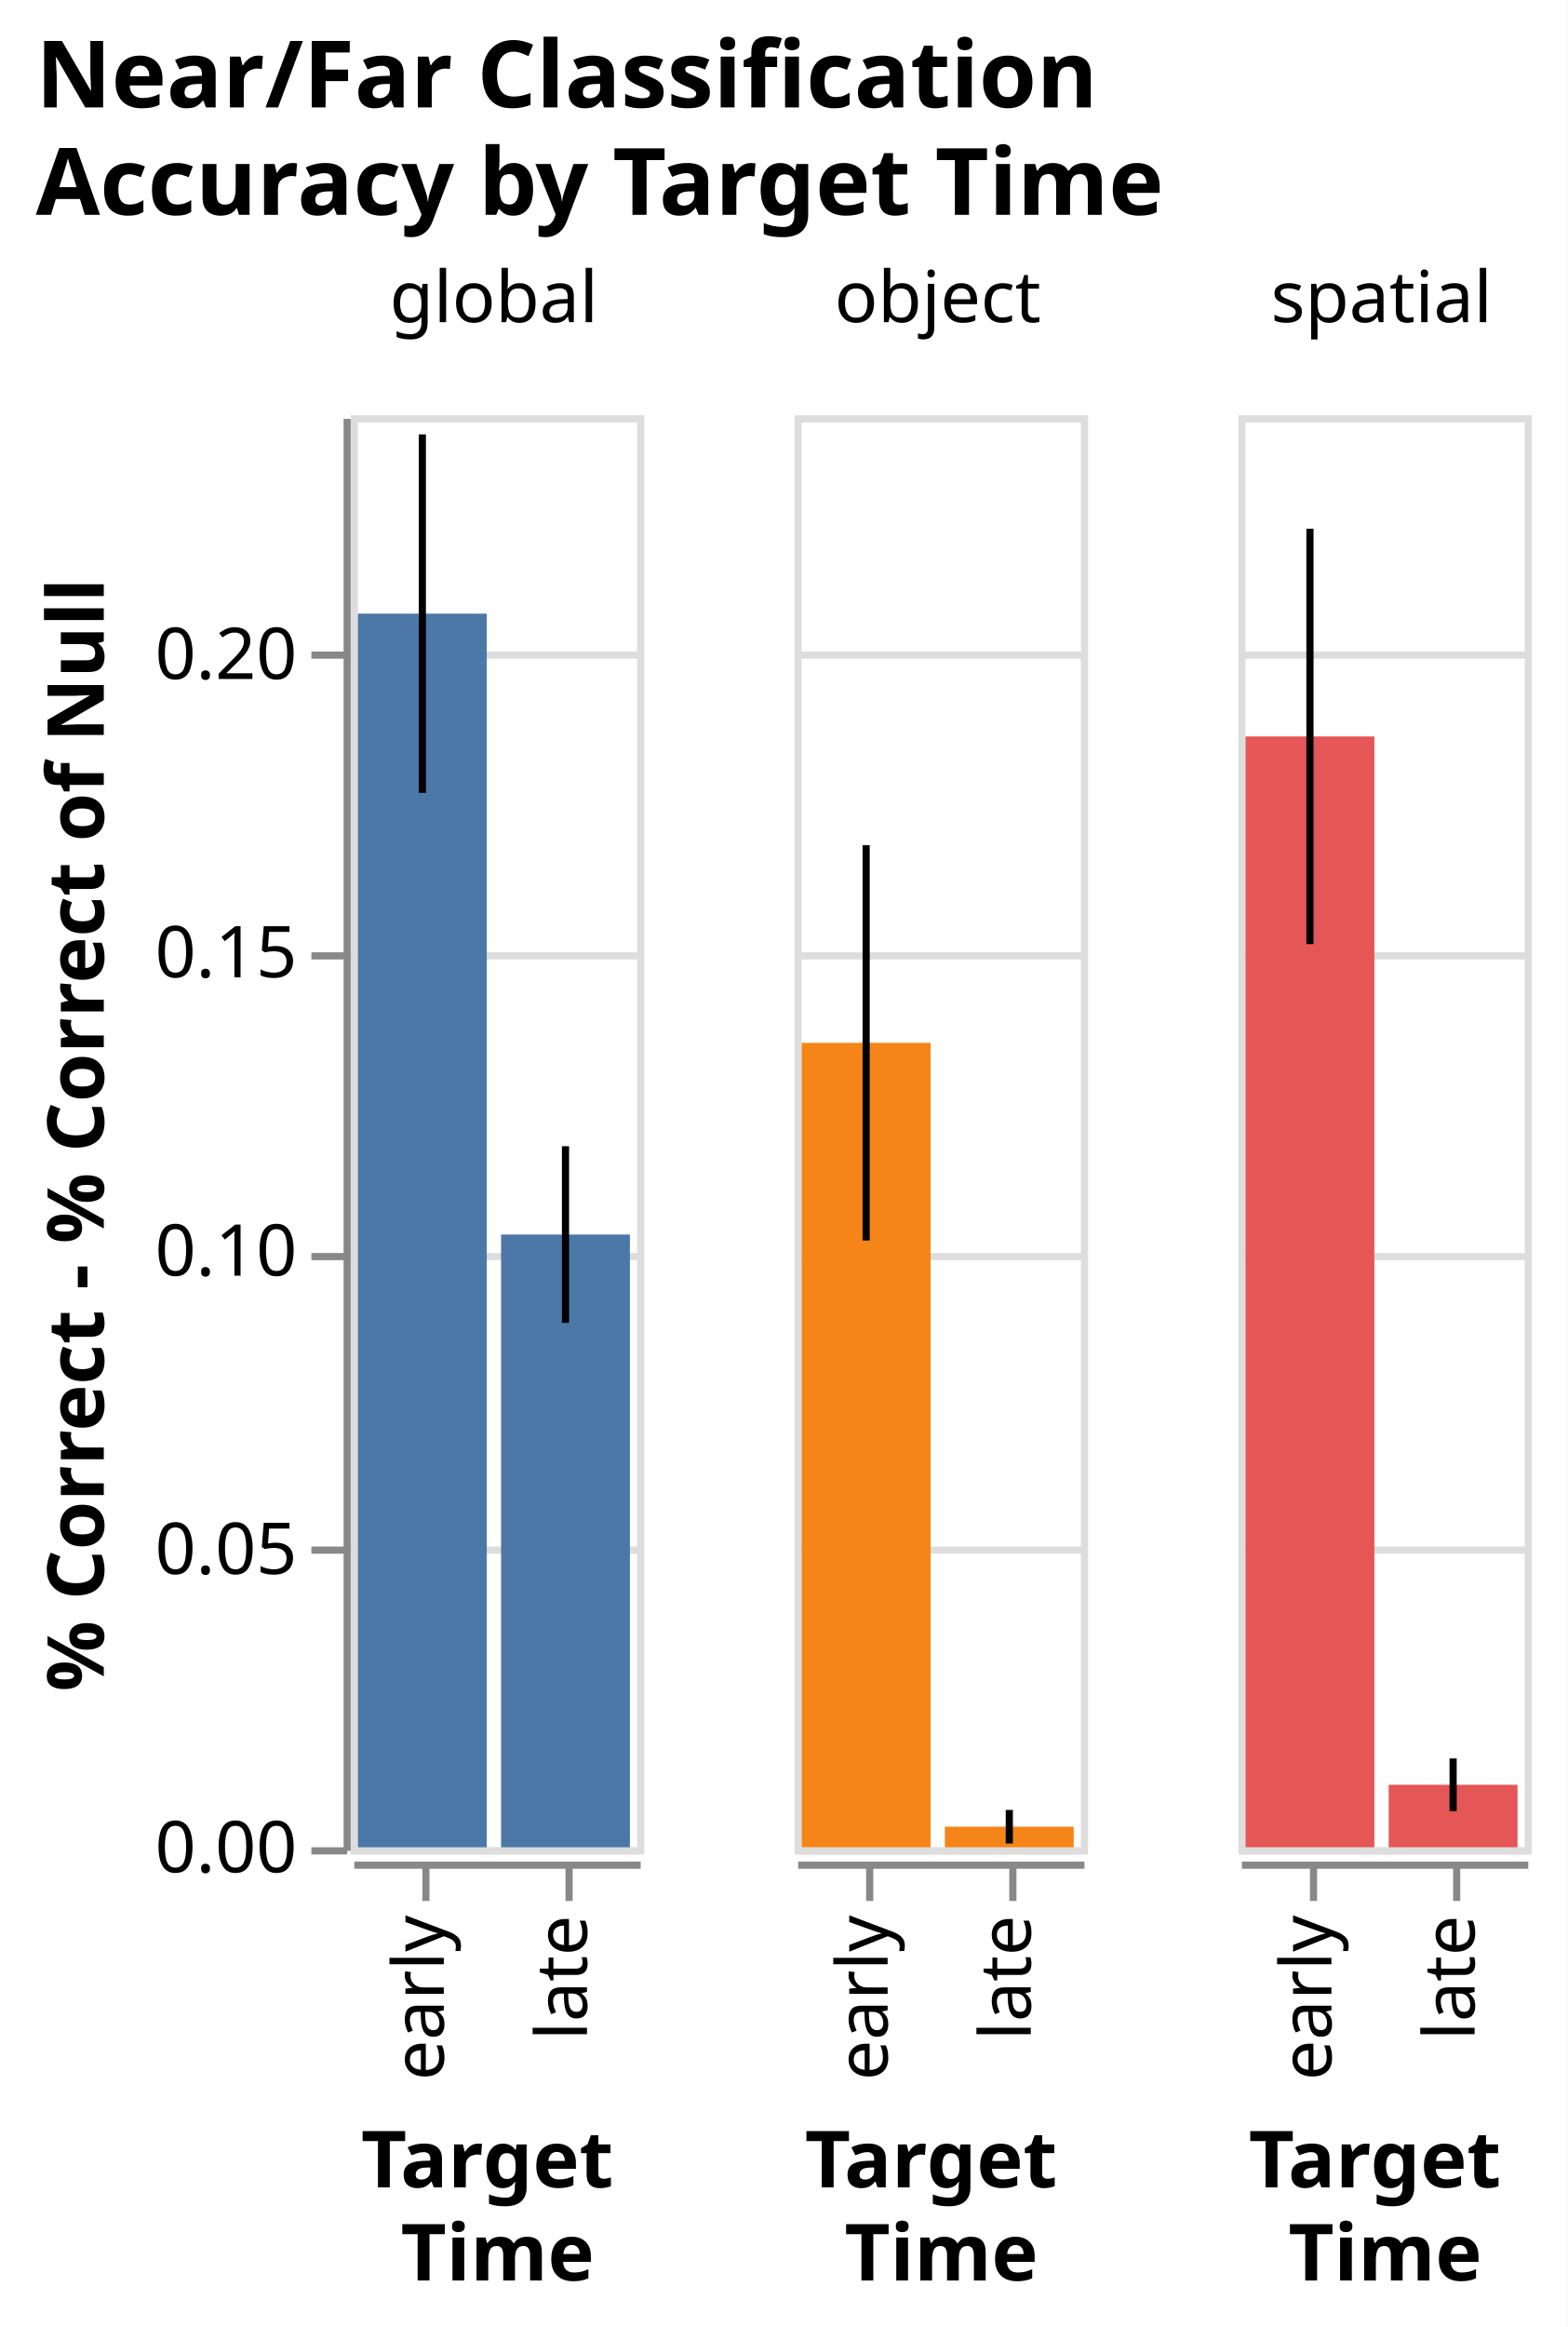
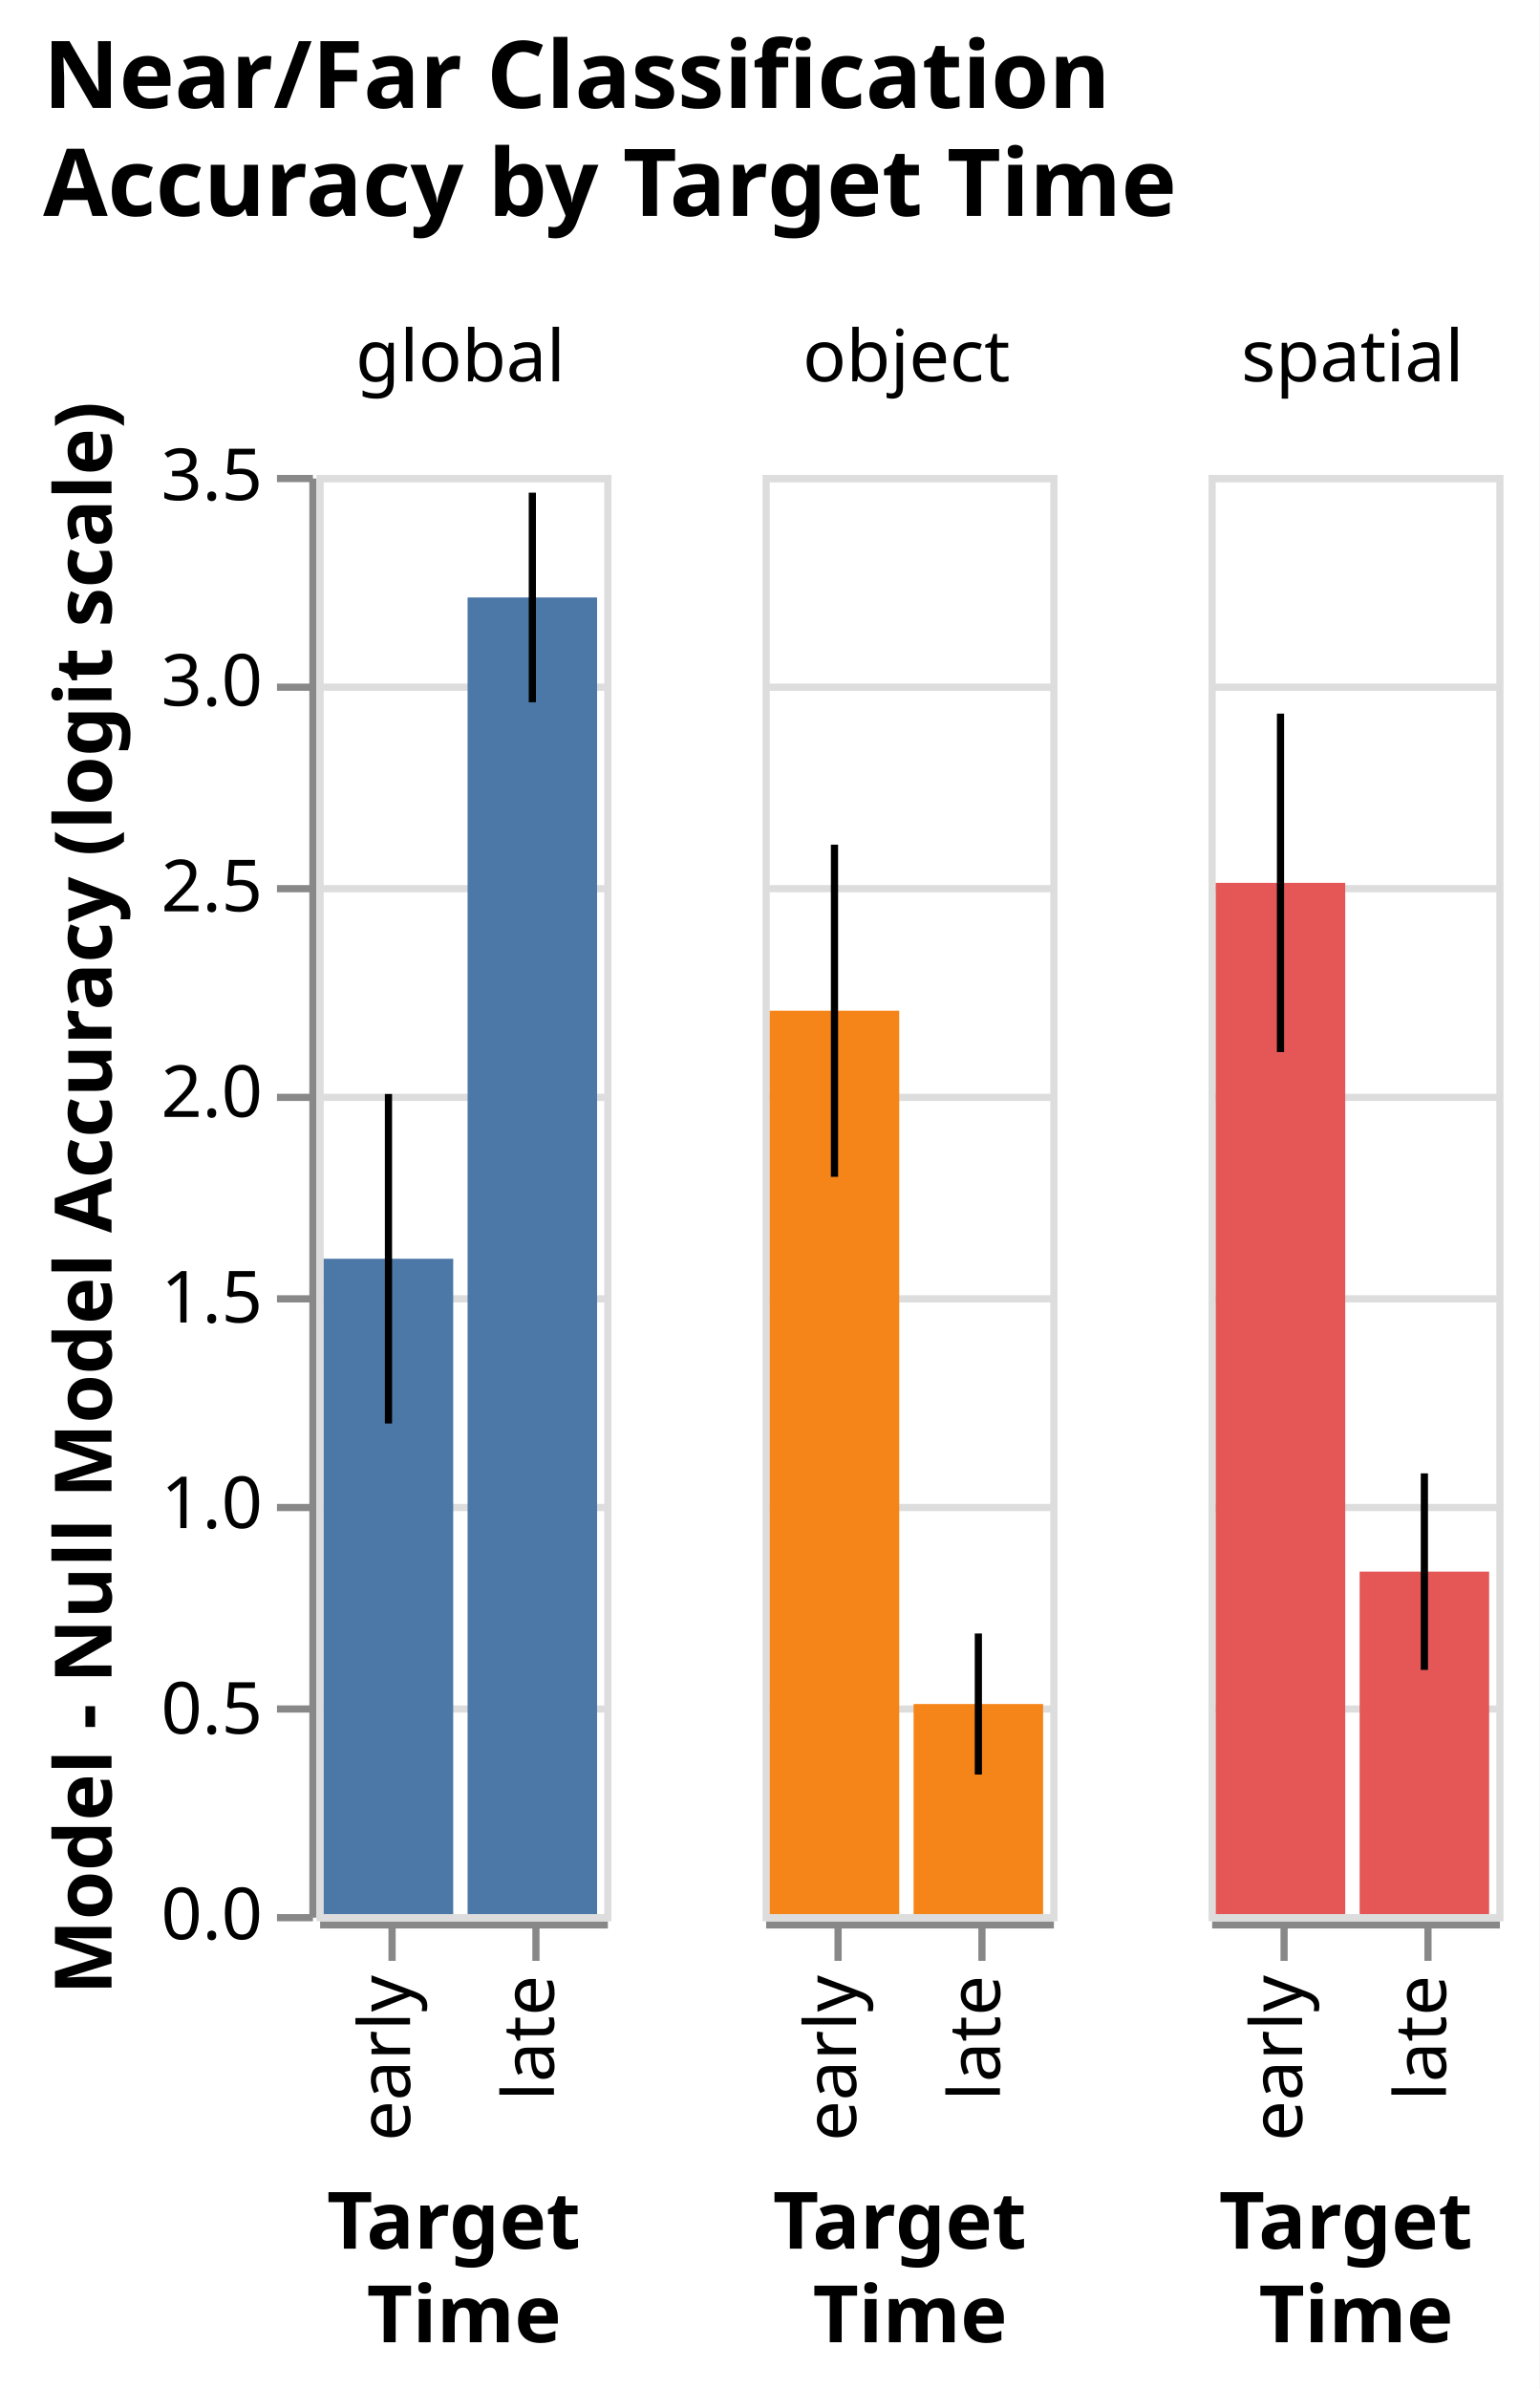
- <svg xmlns="http://www.w3.org/2000/svg" class="marks" width="219" height="325" viewBox="0 0 219 325" version="1.1">
-   <rect width="219" height="325" fill="white" />
-   <g fill="none" stroke-miterlimit="10" transform="translate(49,58)">
+ <svg xmlns="http://www.w3.org/2000/svg" class="marks" width="214" height="332" viewBox="0 0 214 332" version="1.1">
+   <rect width="214" height="332" fill="white" />
+   <g fill="none" stroke-miterlimit="10" transform="translate(44,66)">
    <g class="mark-group role-frame root" role="graphics-object" aria-roledescription="group mark container">
      <g transform="translate(0,0)">
        <path class="background" aria-hidden="true" d="M0,0h0v0h0Z" />
        <g>
          <g class="mark-group role-row-header row_header" role="graphics-object" aria-roledescription="group mark container">
            <g transform="translate(-1,0)">
              <path class="background" aria-hidden="true" d="M0,0h0v200h0Z" />
              <g>
-                 <g class="mark-group role-axis" role="graphics-symbol" aria-roledescription="axis" aria-label="Y-axis titled '% Correct - % Correct of Null' for a linear scale with values from 0.00 to 0.24">
+                 <g class="mark-group role-axis" role="graphics-symbol" aria-roledescription="axis" aria-label="Y-axis titled 'Model - Null Model Accuracy (logit scale)' for a linear scale with values from 0.0 to 3.5">
                  <g transform="translate(0.5,0.5)">
                    <path class="background" aria-hidden="true" d="M0,0h0v0h0Z" pointer-events="none" />
                    <g>
                      <g class="mark-rule role-axis-tick" pointer-events="none">
                        <line transform="translate(0,200)" x2="-5" y2="0" stroke="#888" stroke-width="1" opacity="1" />
-                         <line transform="translate(0,158)" x2="-5" y2="0" stroke="#888" stroke-width="1" opacity="1" />
-                         <line transform="translate(0,117)" x2="-5" y2="0" stroke="#888" stroke-width="1" opacity="1" />
-                         <line transform="translate(0,75)" x2="-5" y2="0" stroke="#888" stroke-width="1" opacity="1" />
-                         <line transform="translate(0,33)" x2="-5" y2="0" stroke="#888" stroke-width="1" opacity="1" />
+                         <line transform="translate(0,171)" x2="-5" y2="0" stroke="#888" stroke-width="1" opacity="1" />
+                         <line transform="translate(0,143)" x2="-5" y2="0" stroke="#888" stroke-width="1" opacity="1" />
+                         <line transform="translate(0,114)" x2="-5" y2="0" stroke="#888" stroke-width="1" opacity="1" />
+                         <line transform="translate(0,86)" x2="-5" y2="0" stroke="#888" stroke-width="1" opacity="1" />
+                         <line transform="translate(0,57)" x2="-5" y2="0" stroke="#888" stroke-width="1" opacity="1" />
+                         <line transform="translate(0,29)" x2="-5" y2="0" stroke="#888" stroke-width="1" opacity="1" />
+                         <line transform="translate(0,0)" x2="-5" y2="0" stroke="#888" stroke-width="1" opacity="1" />
                      </g>
                      <g class="mark-text role-axis-label" pointer-events="none">
-                         <text text-anchor="end" transform="translate(-7,203)" font-family="sans-serif" font-size="10px" fill="#000" opacity="1">0.00</text>
-                         <text text-anchor="end" transform="translate(-7,161.3333)" font-family="sans-serif" font-size="10px" fill="#000" opacity="1">0.05</text>
-                         <text text-anchor="end" transform="translate(-7,119.6667)" font-family="sans-serif" font-size="10px" fill="#000" opacity="1">0.10</text>
-                         <text text-anchor="end" transform="translate(-7,78)" font-family="sans-serif" font-size="10px" fill="#000" opacity="1">0.15</text>
-                         <text text-anchor="end" transform="translate(-7,36.33333)" font-family="sans-serif" font-size="10px" fill="#000" opacity="1">0.20</text>
+                         <text text-anchor="end" transform="translate(-7,203)" font-family="sans-serif" font-size="10px" fill="#000" opacity="1">0.0</text>
+                         <text text-anchor="end" transform="translate(-7,174.4286)" font-family="sans-serif" font-size="10px" fill="#000" opacity="1">0.5</text>
+                         <text text-anchor="end" transform="translate(-7,145.8571)" font-family="sans-serif" font-size="10px" fill="#000" opacity="1">1.0</text>
+                         <text text-anchor="end" transform="translate(-7,117.2857)" font-family="sans-serif" font-size="10px" fill="#000" opacity="1">1.5</text>
+                         <text text-anchor="end" transform="translate(-7,88.71429)" font-family="sans-serif" font-size="10px" fill="#000" opacity="1">2.0</text>
+                         <text text-anchor="end" transform="translate(-7,60.14286)" font-family="sans-serif" font-size="10px" fill="#000" opacity="1">2.5</text>
+                         <text text-anchor="end" transform="translate(-7,31.57143)" font-family="sans-serif" font-size="10px" fill="#000" opacity="1">3.0</text>
+                         <text text-anchor="end" transform="translate(-7,3)" font-family="sans-serif" font-size="10px" fill="#000" opacity="1">3.5</text>
                      </g>
                      <g class="mark-rule role-axis-domain" pointer-events="none">
                        <line transform="translate(0,200)" x2="0" y2="-200" stroke="#888" stroke-width="1" opacity="1" />
                      </g>
                      <g class="mark-text role-axis-title" pointer-events="none">
-                         <text text-anchor="middle" transform="translate(-32,100) rotate(-90) translate(0,-2)" font-family="sans-serif" font-size="11px" font-weight="bold" fill="#000" opacity="1">% Correct - % Correct of Null</text>
+                         <text text-anchor="middle" transform="translate(-26,100) rotate(-90) translate(0,-2)" font-family="sans-serif" font-size="11px" font-weight="bold" fill="#000" opacity="1">Model - Null Model Accuracy (logit scale)</text>
                      </g>
                    </g>
                    <path class="foreground" aria-hidden="true" d="" pointer-events="none" display="none" />
                  </g>
                </g>
              </g>
              <path class="foreground" aria-hidden="true" d="" display="none" />
            </g>
          </g>
          <g class="mark-group role-column-header column_header" role="graphics-object" aria-roledescription="group mark container">
            <g transform="translate(0,-1)">
              <path class="background" aria-hidden="true" d="M0,0h40v0h-40Z" />
              <g>
                <g class="mark-group role-title">
                  <g transform="translate(20,-20)">
                    <path class="background" aria-hidden="true" d="M0,0h0v0h0Z" pointer-events="none" />
                    <g>
                      <g class="mark-text role-title-text" role="graphics-symbol" aria-roledescription="title" aria-label="Title text 'global'" pointer-events="none">
                        <text text-anchor="middle" transform="translate(0,8)" font-family="sans-serif" font-size="10px" fill="#000" opacity="1">global</text>
                      </g>
                    </g>
                    <path class="foreground" aria-hidden="true" d="" pointer-events="none" display="none" />
                  </g>
                </g>
              </g>
              <path class="foreground" aria-hidden="true" d="" display="none" />
            </g>
            <g transform="translate(62,-1)">
              <path class="background" aria-hidden="true" d="M0,0h40v0h-40Z" />
              <g>
                <g class="mark-group role-title">
                  <g transform="translate(20,-20)">
                    <path class="background" aria-hidden="true" d="M0,0h0v0h0Z" pointer-events="none" />
                    <g>
                      <g class="mark-text role-title-text" role="graphics-symbol" aria-roledescription="title" aria-label="Title text 'object'" pointer-events="none">
                        <text text-anchor="middle" transform="translate(0,8)" font-family="sans-serif" font-size="10px" fill="#000" opacity="1">object</text>
                      </g>
                    </g>
                    <path class="foreground" aria-hidden="true" d="" pointer-events="none" display="none" />
                  </g>
                </g>
              </g>
              <path class="foreground" aria-hidden="true" d="" display="none" />
            </g>
            <g transform="translate(124,-1)">
              <path class="background" aria-hidden="true" d="M0,0h40v0h-40Z" />
              <g>
                <g class="mark-group role-title">
                  <g transform="translate(20,-20)">
                    <path class="background" aria-hidden="true" d="M0,0h0v0h0Z" pointer-events="none" />
                    <g>
                      <g class="mark-text role-title-text" role="graphics-symbol" aria-roledescription="title" aria-label="Title text 'spatial'" pointer-events="none">
                        <text text-anchor="middle" transform="translate(0,8)" font-family="sans-serif" font-size="10px" fill="#000" opacity="1">spatial</text>
                      </g>
                    </g>
                    <path class="foreground" aria-hidden="true" d="" pointer-events="none" display="none" />
                  </g>
                </g>
              </g>
              <path class="foreground" aria-hidden="true" d="" display="none" />
            </g>
          </g>
          <g class="mark-group role-column-footer column_footer" role="graphics-object" aria-roledescription="group mark container">
-             <g transform="translate(0,202)">
+             <g transform="translate(0,201)">
              <path class="background" aria-hidden="true" d="M0,0h40v0h-40Z" />
              <g>
                <g class="mark-group role-axis" role="graphics-symbol" aria-roledescription="axis" aria-label="X-axis titled 'Target Time' for a discrete scale with 2 values: early, late">
                  <g transform="translate(0.5,0.5)">
                    <path class="background" aria-hidden="true" d="M0,0h0v0h0Z" pointer-events="none" />
                    <g>
                      <g class="mark-rule role-axis-tick" pointer-events="none">
                        <line transform="translate(10,0)" x2="0" y2="5" stroke="#888" stroke-width="1" opacity="1" />
                        <line transform="translate(30,0)" x2="0" y2="5" stroke="#888" stroke-width="1" opacity="1" />
                      </g>
                      <g class="mark-text role-axis-label" pointer-events="none">
                        <text text-anchor="end" transform="translate(9.5,7) rotate(270) translate(0,3)" font-family="sans-serif" font-size="10px" fill="#000" opacity="1">early</text>
                        <text text-anchor="end" transform="translate(29.5,7) rotate(270) translate(0,3)" font-family="sans-serif" font-size="10px" fill="#000" opacity="1">late</text>
                      </g>
                      <g class="mark-rule role-axis-domain" pointer-events="none">
                        <line transform="translate(0,0)" x2="40" y2="0" stroke="#888" stroke-width="1" opacity="1" />
                      </g>
                      <g class="mark-text role-axis-title" pointer-events="none">
                        <text text-anchor="middle" transform="translate(20,45)" font-family="sans-serif" font-size="11px" font-weight="bold" fill="#000" opacity="1">
                          <tspan>Target</tspan>
                          <tspan x="0" dy="13">Time</tspan>
                        </text>
                      </g>
                    </g>
                    <path class="foreground" aria-hidden="true" d="" pointer-events="none" display="none" />
                  </g>
                </g>
              </g>
              <path class="foreground" aria-hidden="true" d="" display="none" />
            </g>
-             <g transform="translate(62,202)">
+             <g transform="translate(62,201)">
              <path class="background" aria-hidden="true" d="M0,0h40v0h-40Z" />
              <g>
                <g class="mark-group role-axis" role="graphics-symbol" aria-roledescription="axis" aria-label="X-axis titled 'Target Time' for a discrete scale with 2 values: early, late">
                  <g transform="translate(0.5,0.5)">
                    <path class="background" aria-hidden="true" d="M0,0h0v0h0Z" pointer-events="none" />
                    <g>
                      <g class="mark-rule role-axis-tick" pointer-events="none">
                        <line transform="translate(10,0)" x2="0" y2="5" stroke="#888" stroke-width="1" opacity="1" />
                        <line transform="translate(30,0)" x2="0" y2="5" stroke="#888" stroke-width="1" opacity="1" />
                      </g>
                      <g class="mark-text role-axis-label" pointer-events="none">
                        <text text-anchor="end" transform="translate(9.5,7) rotate(270) translate(0,3)" font-family="sans-serif" font-size="10px" fill="#000" opacity="1">early</text>
                        <text text-anchor="end" transform="translate(29.5,7) rotate(270) translate(0,3)" font-family="sans-serif" font-size="10px" fill="#000" opacity="1">late</text>
                      </g>
                      <g class="mark-rule role-axis-domain" pointer-events="none">
                        <line transform="translate(0,0)" x2="40" y2="0" stroke="#888" stroke-width="1" opacity="1" />
                      </g>
                      <g class="mark-text role-axis-title" pointer-events="none">
                        <text text-anchor="middle" transform="translate(20,45)" font-family="sans-serif" font-size="11px" font-weight="bold" fill="#000" opacity="1">
                          <tspan>Target</tspan>
                          <tspan x="0" dy="13">Time</tspan>
                        </text>
                      </g>
                    </g>
                    <path class="foreground" aria-hidden="true" d="" pointer-events="none" display="none" />
                  </g>
                </g>
              </g>
              <path class="foreground" aria-hidden="true" d="" display="none" />
            </g>
-             <g transform="translate(124,202)">
+             <g transform="translate(124,201)">
              <path class="background" aria-hidden="true" d="M0,0h40v0h-40Z" />
              <g>
                <g class="mark-group role-axis" role="graphics-symbol" aria-roledescription="axis" aria-label="X-axis titled 'Target Time' for a discrete scale with 2 values: early, late">
                  <g transform="translate(0.5,0.5)">
                    <path class="background" aria-hidden="true" d="M0,0h0v0h0Z" pointer-events="none" />
                    <g>
                      <g class="mark-rule role-axis-tick" pointer-events="none">
                        <line transform="translate(10,0)" x2="0" y2="5" stroke="#888" stroke-width="1" opacity="1" />
                        <line transform="translate(30,0)" x2="0" y2="5" stroke="#888" stroke-width="1" opacity="1" />
                      </g>
                      <g class="mark-text role-axis-label" pointer-events="none">
                        <text text-anchor="end" transform="translate(9.5,7) rotate(270) translate(0,3)" font-family="sans-serif" font-size="10px" fill="#000" opacity="1">early</text>
                        <text text-anchor="end" transform="translate(29.5,7) rotate(270) translate(0,3)" font-family="sans-serif" font-size="10px" fill="#000" opacity="1">late</text>
                      </g>
                      <g class="mark-rule role-axis-domain" pointer-events="none">
                        <line transform="translate(0,0)" x2="40" y2="0" stroke="#888" stroke-width="1" opacity="1" />
                      </g>
                      <g class="mark-text role-axis-title" pointer-events="none">
                        <text text-anchor="middle" transform="translate(20,45)" font-family="sans-serif" font-size="11px" font-weight="bold" fill="#000" opacity="1">
                          <tspan>Target</tspan>
                          <tspan x="0" dy="13">Time</tspan>
                        </text>
                      </g>
                    </g>
                    <path class="foreground" aria-hidden="true" d="" pointer-events="none" display="none" />
                  </g>
                </g>
              </g>
              <path class="foreground" aria-hidden="true" d="" display="none" />
            </g>
          </g>
          <g class="mark-group role-scope cell" role="graphics-object" aria-roledescription="group mark container">
            <g transform="translate(0,0)">
              <path class="background" aria-hidden="true" d="M0.5,0.5h40v200h-40Z" stroke="#ddd" />
              <g>
                <g class="mark-group role-axis" aria-hidden="true">
                  <g transform="translate(0.5,0.5)">
                    <path class="background" aria-hidden="true" d="M0,0h0v0h0Z" pointer-events="none" />
                    <g>
                      <g class="mark-rule role-axis-grid" pointer-events="none">
                        <line transform="translate(0,200)" x2="40" y2="0" stroke="#ddd" stroke-width="1" opacity="1" />
-                         <line transform="translate(0,158)" x2="40" y2="0" stroke="#ddd" stroke-width="1" opacity="1" />
-                         <line transform="translate(0,117)" x2="40" y2="0" stroke="#ddd" stroke-width="1" opacity="1" />
-                         <line transform="translate(0,75)" x2="40" y2="0" stroke="#ddd" stroke-width="1" opacity="1" />
-                         <line transform="translate(0,33)" x2="40" y2="0" stroke="#ddd" stroke-width="1" opacity="1" />
+                         <line transform="translate(0,171)" x2="40" y2="0" stroke="#ddd" stroke-width="1" opacity="1" />
+                         <line transform="translate(0,143)" x2="40" y2="0" stroke="#ddd" stroke-width="1" opacity="1" />
+                         <line transform="translate(0,114)" x2="40" y2="0" stroke="#ddd" stroke-width="1" opacity="1" />
+                         <line transform="translate(0,86)" x2="40" y2="0" stroke="#ddd" stroke-width="1" opacity="1" />
+                         <line transform="translate(0,57)" x2="40" y2="0" stroke="#ddd" stroke-width="1" opacity="1" />
+                         <line transform="translate(0,29)" x2="40" y2="0" stroke="#ddd" stroke-width="1" opacity="1" />
+                         <line transform="translate(0,0)" x2="40" y2="0" stroke="#ddd" stroke-width="1" opacity="1" />
                      </g>
                    </g>
                    <path class="foreground" aria-hidden="true" d="" pointer-events="none" display="none" />
                  </g>
                </g>
                <g class="mark-rect role-mark child_layer_0_marks" role="graphics-object" aria-roledescription="rect mark container">
-                   <path aria-label="condition: global; Target, Time: late; % Correct - % Correct of Null: 0.102694177418" role="graphics-symbol" aria-roledescription="bar" d="M21,114.422h18v85.578h-18Z" fill="#4c78a8" />
-                   <path aria-label="condition: global; Target, Time: early; % Correct - % Correct of Null: 0.206756311102" role="graphics-symbol" aria-roledescription="bar" d="M1,27.703h18v172.297h-18Z" fill="#4c78a8" />
+                   <path aria-label="condition: global; Target, Time: late; Model - Null Model Accuracy (logit scale): 3.20200511393" role="graphics-symbol" aria-roledescription="bar" d="M21,17.028h18v182.972h-18Z" fill="#4c78a8" />
+                   <path aria-label="condition: global; Target, Time: early; Model - Null Model Accuracy (logit scale): 1.59375745925" role="graphics-symbol" aria-roledescription="bar" d="M1,108.928h18v91.072h-18Z" fill="#4c78a8" />
                </g>
                <g class="mark-rule role-mark child_layer_1_marks" role="graphics-object" aria-roledescription="rule mark container">
-                   <line aria-label="% Correct - % Correct of Null: 0.0878902027118; upper_meandiff: 0.117498152125; Target, Time: late; Mean of meandiff: 0.102694177418; Mean + stderr of meandiff: 0.117498152125; Mean - stderr of meandiff: 0.0878902027118" role="graphics-symbol" aria-roledescription="errorbar" transform="translate(30,126.7582)" x2="0" y2="-24.673" stroke="black" />
-                   <line aria-label="% Correct - % Correct of Null: 0.176717270315; upper_meandiff: 0.236795351888; Target, Time: early; Mean of meandiff: 0.206756311102; Mean + stderr of meandiff: 0.236795351888; Mean - stderr of meandiff: 0.176717270315" role="graphics-symbol" aria-roledescription="errorbar" transform="translate(10,52.73561)" x2="0" y2="-50.065" stroke="black" />
+                   <line aria-label="Model - Null Model Accuracy (logit scale): 2.94717928867; upper_logitmeandiff: 3.45683093918; Target, Time: late; Mean of logitmeandiff: 3.20200511393; Mean + stderr of logitmeandiff: 3.45683093918; Mean - stderr of logitmeandiff: 2.94717928867" role="graphics-symbol" aria-roledescription="errorbar" transform="translate(30,31.58975)" x2="0" y2="-29.123" stroke="black" />
+                   <line aria-label="Model - Null Model Accuracy (logit scale): 1.1930615102; upper_logitmeandiff: 1.99445340831; Target, Time: early; Mean of logitmeandiff: 1.59375745925; Mean + stderr of logitmeandiff: 1.99445340831; Mean - stderr of logitmeandiff: 1.1930615102" role="graphics-symbol" aria-roledescription="errorbar" transform="translate(10,131.8251)" x2="0" y2="-45.794" stroke="black" />
                </g>
              </g>
              <path class="foreground" aria-hidden="true" d="" display="none" />
            </g>
            <g transform="translate(62,0)">
              <path class="background" aria-hidden="true" d="M0.5,0.5h40v200h-40Z" stroke="#ddd" />
              <g>
                <g class="mark-group role-axis" aria-hidden="true">
                  <g transform="translate(0.5,0.5)">
                    <path class="background" aria-hidden="true" d="M0,0h0v0h0Z" pointer-events="none" />
                    <g>
                      <g class="mark-rule role-axis-grid" pointer-events="none">
                        <line transform="translate(0,200)" x2="40" y2="0" stroke="#ddd" stroke-width="1" opacity="1" />
-                         <line transform="translate(0,158)" x2="40" y2="0" stroke="#ddd" stroke-width="1" opacity="1" />
-                         <line transform="translate(0,117)" x2="40" y2="0" stroke="#ddd" stroke-width="1" opacity="1" />
-                         <line transform="translate(0,75)" x2="40" y2="0" stroke="#ddd" stroke-width="1" opacity="1" />
-                         <line transform="translate(0,33)" x2="40" y2="0" stroke="#ddd" stroke-width="1" opacity="1" />
+                         <line transform="translate(0,171)" x2="40" y2="0" stroke="#ddd" stroke-width="1" opacity="1" />
+                         <line transform="translate(0,143)" x2="40" y2="0" stroke="#ddd" stroke-width="1" opacity="1" />
+                         <line transform="translate(0,114)" x2="40" y2="0" stroke="#ddd" stroke-width="1" opacity="1" />
+                         <line transform="translate(0,86)" x2="40" y2="0" stroke="#ddd" stroke-width="1" opacity="1" />
+                         <line transform="translate(0,57)" x2="40" y2="0" stroke="#ddd" stroke-width="1" opacity="1" />
+                         <line transform="translate(0,29)" x2="40" y2="0" stroke="#ddd" stroke-width="1" opacity="1" />
+                         <line transform="translate(0,0)" x2="40" y2="0" stroke="#ddd" stroke-width="1" opacity="1" />
                      </g>
                    </g>
                    <path class="foreground" aria-hidden="true" d="" pointer-events="none" display="none" />
                  </g>
                </g>
                <g class="mark-rect role-mark child_layer_0_marks" role="graphics-object" aria-roledescription="rect mark container">
-                   <path aria-label="condition: object; Target, Time: late; % Correct - % Correct of Null: 0.00345017636684" role="graphics-symbol" aria-roledescription="bar" d="M21,197.125h18v2.875h-18Z" fill="#f58518" />
-                   <path aria-label="condition: object; Target, Time: early; % Correct - % Correct of Null: 0.134820884591" role="graphics-symbol" aria-roledescription="bar" d="M1,87.649h18v112.351h-18Z" fill="#f58518" />
+                   <path aria-label="condition: object; Target, Time: late; Model - Null Model Accuracy (logit scale): 0.510875419" role="graphics-symbol" aria-roledescription="bar" d="M21,170.807h18v29.193h-18Z" fill="#f58518" />
+                   <path aria-label="condition: object; Target, Time: early; Model - Null Model Accuracy (logit scale): 2.19690693913" role="graphics-symbol" aria-roledescription="bar" d="M1,74.462h18v125.538h-18Z" fill="#f58518" />
                </g>
                <g class="mark-rule role-mark child_layer_1_marks" role="graphics-object" aria-roledescription="rule mark container">
-                   <line aria-label="% Correct - % Correct of Null: 0.000637721463732; upper_meandiff: 0.00626263126995; Target, Time: late; Mean of meandiff: 0.00345017636684; Mean + stderr of meandiff: 0.00626263126995; Mean - stderr of meandiff: 0.000637721463732" role="graphics-symbol" aria-roledescription="errorbar" transform="translate(30,199.4686)" x2="0" y2="-4.687" stroke="black" />
-                   <line aria-label="% Correct - % Correct of Null: 0.101696998264; upper_meandiff: 0.167944770918; Target, Time: early; Mean of meandiff: 0.134820884591; Mean + stderr of meandiff: 0.167944770918; Mean - stderr of meandiff: 0.101696998264" role="graphics-symbol" aria-roledescription="errorbar" transform="translate(10,115.2525)" x2="0" y2="-55.206" stroke="black" />
+                   <line aria-label="Model - Null Model Accuracy (logit scale): 0.339351513203; upper_logitmeandiff: 0.682399324796; Target, Time: late; Mean of logitmeandiff: 0.510875419; Mean + stderr of logitmeandiff: 0.682399324796; Mean - stderr of logitmeandiff: 0.339351513203" role="graphics-symbol" aria-roledescription="errorbar" transform="translate(30,180.6085)" x2="0" y2="-19.603" stroke="black" />
+                   <line aria-label="Model - Null Model Accuracy (logit scale): 1.79301189072; upper_logitmeandiff: 2.60080198754; Target, Time: early; Mean of logitmeandiff: 2.19690693913; Mean + stderr of logitmeandiff: 2.60080198754; Mean - stderr of logitmeandiff: 1.79301189072" role="graphics-symbol" aria-roledescription="errorbar" transform="translate(10,97.54218)" x2="0" y2="-46.159" stroke="black" />
                </g>
              </g>
              <path class="foreground" aria-hidden="true" d="" display="none" />
            </g>
            <g transform="translate(124,0)">
              <path class="background" aria-hidden="true" d="M0.5,0.5h40v200h-40Z" stroke="#ddd" />
              <g>
                <g class="mark-group role-axis" aria-hidden="true">
                  <g transform="translate(0.5,0.5)">
                    <path class="background" aria-hidden="true" d="M0,0h0v0h0Z" pointer-events="none" />
                    <g>
                      <g class="mark-rule role-axis-grid" pointer-events="none">
                        <line transform="translate(0,200)" x2="40" y2="0" stroke="#ddd" stroke-width="1" opacity="1" />
-                         <line transform="translate(0,158)" x2="40" y2="0" stroke="#ddd" stroke-width="1" opacity="1" />
-                         <line transform="translate(0,117)" x2="40" y2="0" stroke="#ddd" stroke-width="1" opacity="1" />
-                         <line transform="translate(0,75)" x2="40" y2="0" stroke="#ddd" stroke-width="1" opacity="1" />
-                         <line transform="translate(0,33)" x2="40" y2="0" stroke="#ddd" stroke-width="1" opacity="1" />
+                         <line transform="translate(0,171)" x2="40" y2="0" stroke="#ddd" stroke-width="1" opacity="1" />
+                         <line transform="translate(0,143)" x2="40" y2="0" stroke="#ddd" stroke-width="1" opacity="1" />
+                         <line transform="translate(0,114)" x2="40" y2="0" stroke="#ddd" stroke-width="1" opacity="1" />
+                         <line transform="translate(0,86)" x2="40" y2="0" stroke="#ddd" stroke-width="1" opacity="1" />
+                         <line transform="translate(0,57)" x2="40" y2="0" stroke="#ddd" stroke-width="1" opacity="1" />
+                         <line transform="translate(0,29)" x2="40" y2="0" stroke="#ddd" stroke-width="1" opacity="1" />
+                         <line transform="translate(0,0)" x2="40" y2="0" stroke="#ddd" stroke-width="1" opacity="1" />
                      </g>
                    </g>
                    <path class="foreground" aria-hidden="true" d="" pointer-events="none" display="none" />
                  </g>
                </g>
                <g class="mark-rect role-mark child_layer_0_marks" role="graphics-object" aria-roledescription="rect mark container">
-                   <path aria-label="condition: spatial; Target, Time: early; % Correct - % Correct of Null: 0.186173926818" role="graphics-symbol" aria-roledescription="bar" d="M1,44.855h18v155.145h-18Z" fill="#e45756" />
-                   <path aria-label="condition: spatial; Target, Time: late; % Correct - % Correct of Null: 0.0104749417249" role="graphics-symbol" aria-roledescription="bar" d="M21,191.271h18v8.729h-18Z" fill="#e45756" />
+                   <path aria-label="condition: spatial; Target, Time: early; Model - Null Model Accuracy (logit scale): 2.50790562003" role="graphics-symbol" aria-roledescription="bar" d="M1,56.691h18v143.309h-18Z" fill="#e45756" />
+                   <path aria-label="condition: spatial; Target, Time: late; Model - Null Model Accuracy (logit scale): 0.832848021686" role="graphics-symbol" aria-roledescription="bar" d="M21,152.409h18v47.591h-18Z" fill="#e45756" />
                </g>
                <g class="mark-rule role-mark child_layer_1_marks" role="graphics-object" aria-roledescription="rule mark container">
-                   <line aria-label="% Correct - % Correct of Null: 0.151369123469; upper_meandiff: 0.220978730168; Target, Time: early; Mean of meandiff: 0.186173926818; Mean + stderr of meandiff: 0.220978730168; Mean - stderr of meandiff: 0.151369123469" role="graphics-symbol" aria-roledescription="errorbar" transform="translate(10,73.85906)" x2="0" y2="-58.008" stroke="black" />
-                   <line aria-label="% Correct - % Correct of Null: 0.00606492422422; upper_meandiff: 0.0148849592257; Target, Time: late; Mean of meandiff: 0.0104749417249; Mean + stderr of meandiff: 0.0148849592257; Mean - stderr of meandiff: 0.00606492422422" role="graphics-symbol" aria-roledescription="errorbar" transform="translate(30,194.9459)" x2="0" y2="-7.35" stroke="black" />
+                   <line aria-label="Model - Null Model Accuracy (logit scale): 2.09632517093; upper_logitmeandiff: 2.91948606913; Target, Time: early; Mean of logitmeandiff: 2.50790562003; Mean + stderr of logitmeandiff: 2.91948606913; Mean - stderr of logitmeandiff: 2.09632517093" role="graphics-symbol" aria-roledescription="errorbar" transform="translate(10,80.20999)" x2="0" y2="-47.038" stroke="black" />
+                   <line aria-label="Model - Null Model Accuracy (logit scale): 0.593892716967; upper_logitmeandiff: 1.07180332641; Target, Time: late; Mean of logitmeandiff: 0.832848021686; Mean + stderr of logitmeandiff: 1.07180332641; Mean - stderr of logitmeandiff: 0.593892716967" role="graphics-symbol" aria-roledescription="errorbar" transform="translate(30,166.0633)" x2="0" y2="-27.309" stroke="black" />
                </g>
              </g>
              <path class="foreground" aria-hidden="true" d="" display="none" />
            </g>
          </g>
          <g class="mark-group role-title">
-             <g transform="translate(-44,-53)">
+             <g transform="translate(-38,-61)">
              <path class="background" aria-hidden="true" d="M0,0h0v0h0Z" pointer-events="none" />
              <g>
                <g class="mark-text role-title-text" role="graphics-symbol" aria-roledescription="title" aria-label="Title text 'Near/Far Classification  Accuracy by Target Time'" pointer-events="none">
                  <text text-anchor="start" transform="translate(0,10)" font-family="sans-serif" font-size="13px" font-weight="bold" fill="#000" opacity="1">
                    <tspan>Near/Far Classification</tspan>
                    <tspan x="0" dy="15">Accuracy by Target Time</tspan>
                  </text>
                </g>
              </g>
              <path class="foreground" aria-hidden="true" d="" pointer-events="none" display="none" />
            </g>
          </g>
        </g>
        <path class="foreground" aria-hidden="true" d="" display="none" />
      </g>
    </g>
  </g>
</svg>
